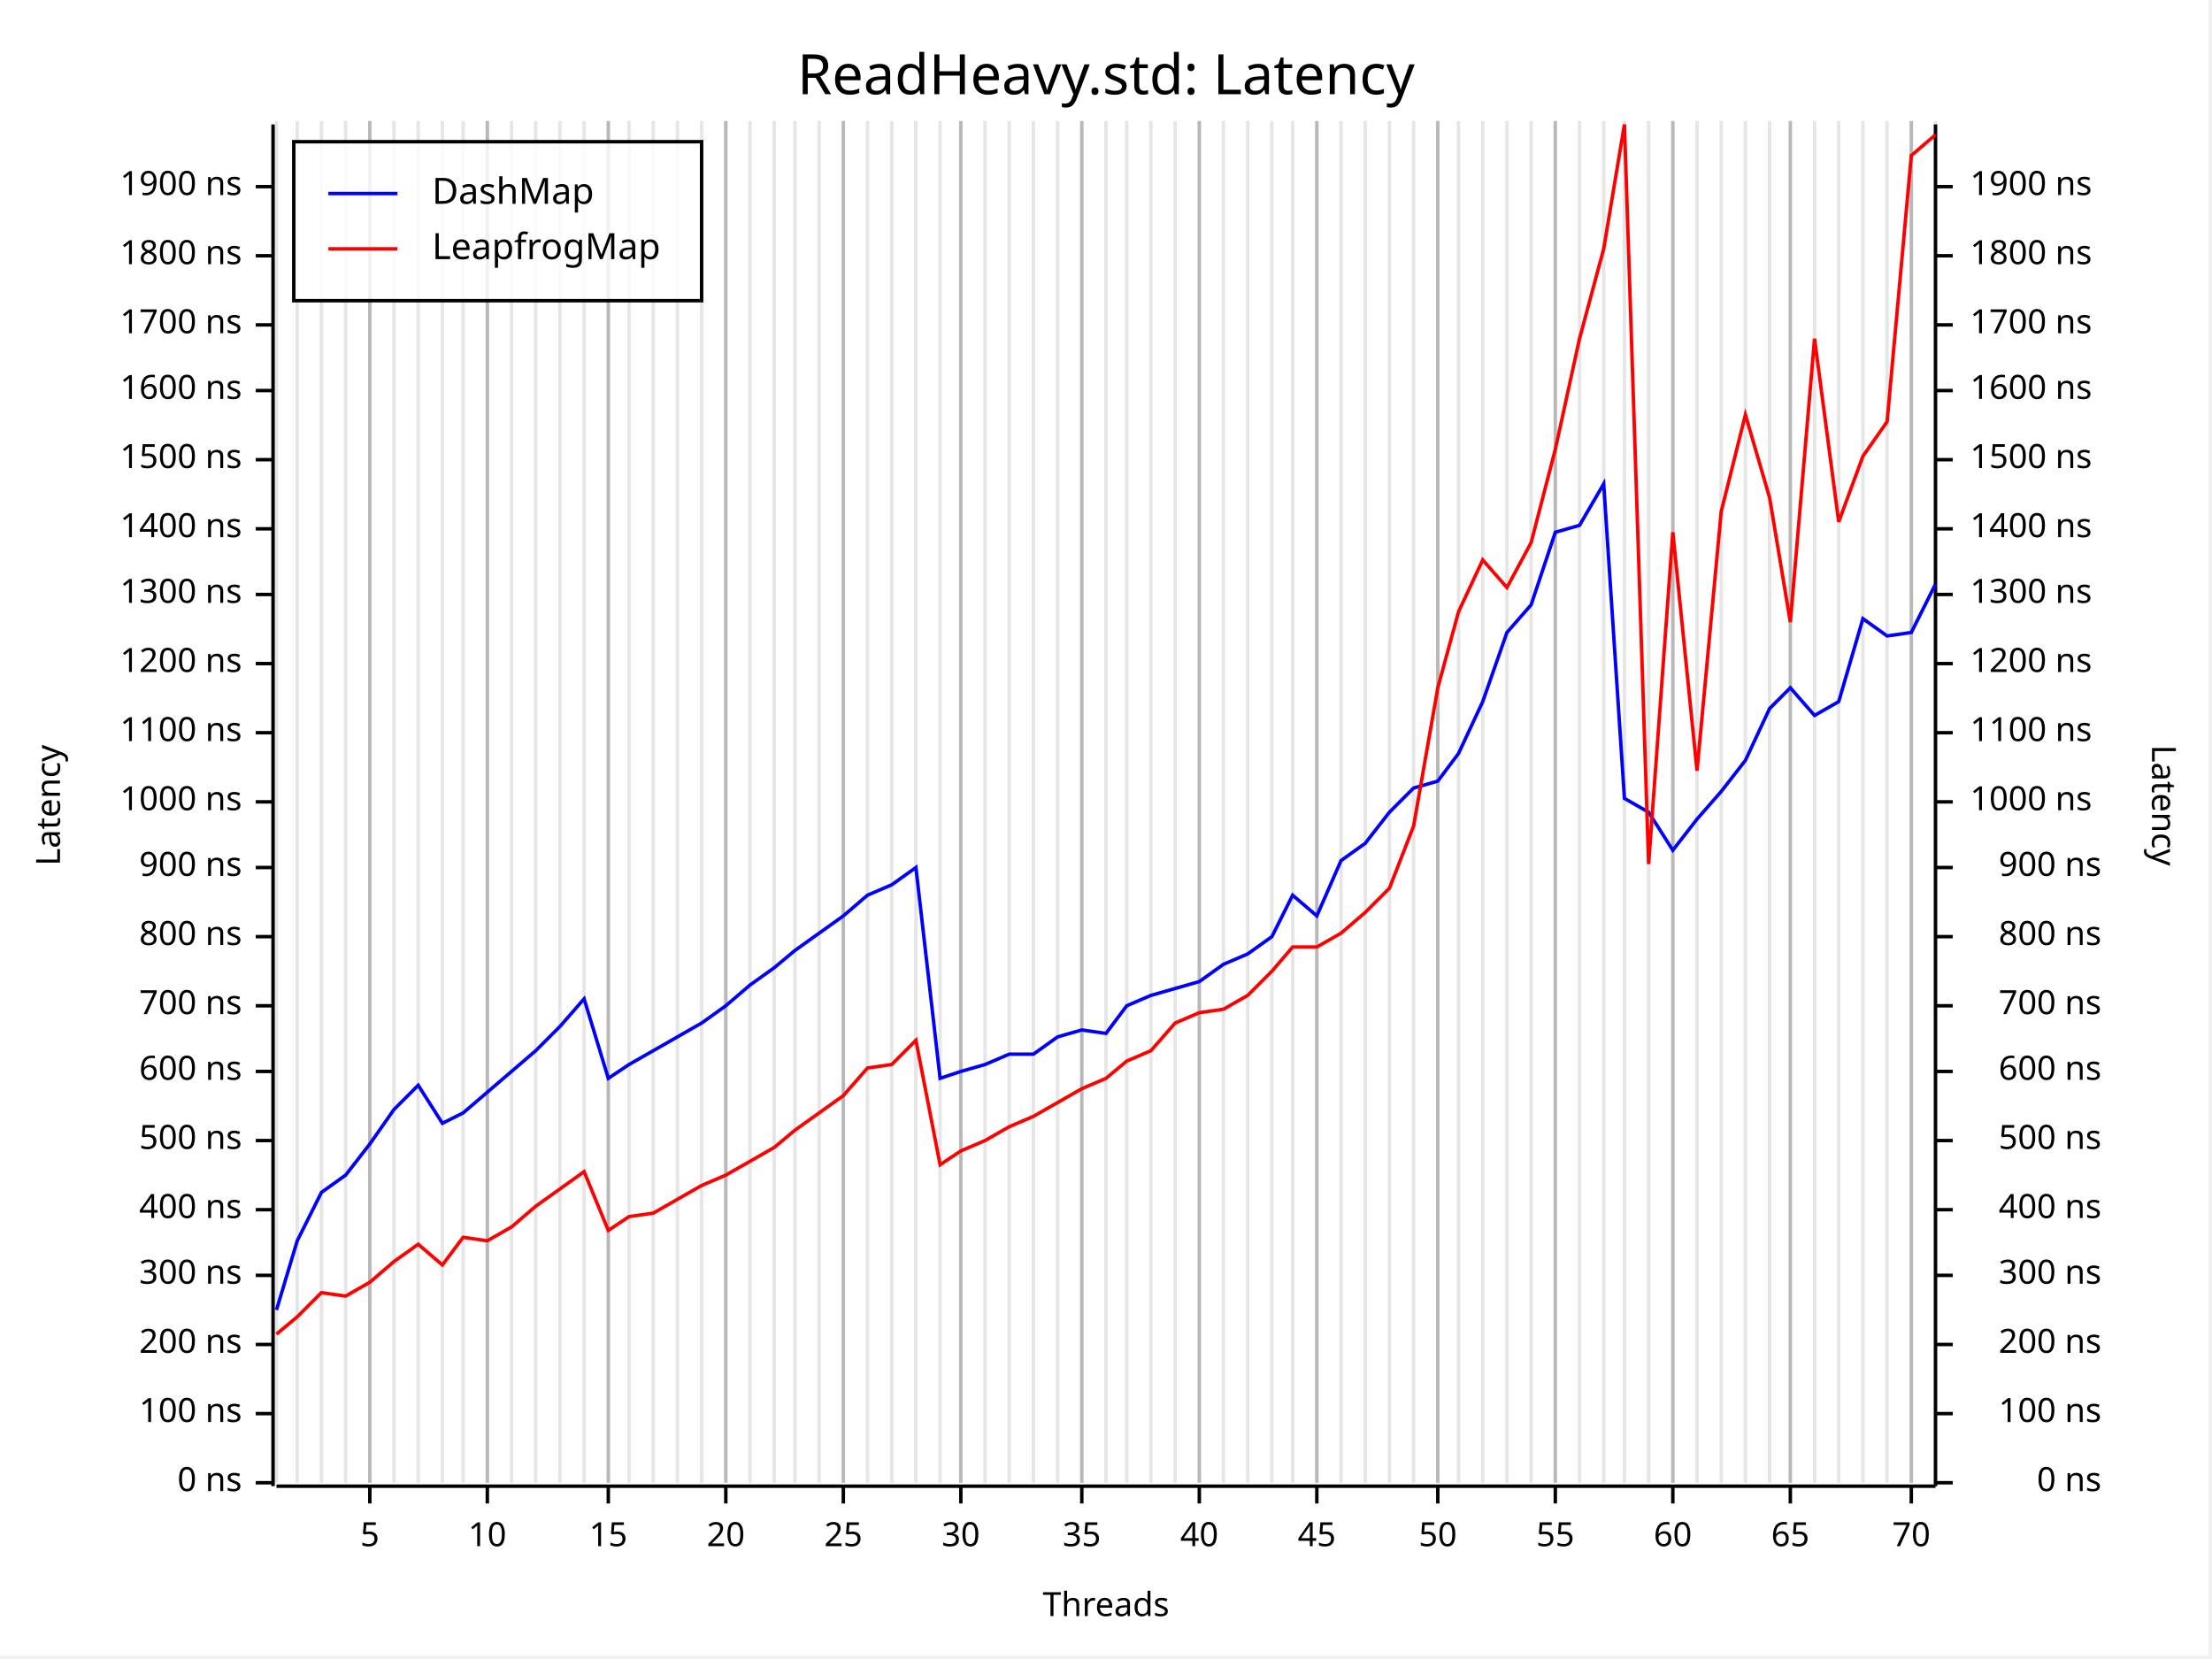
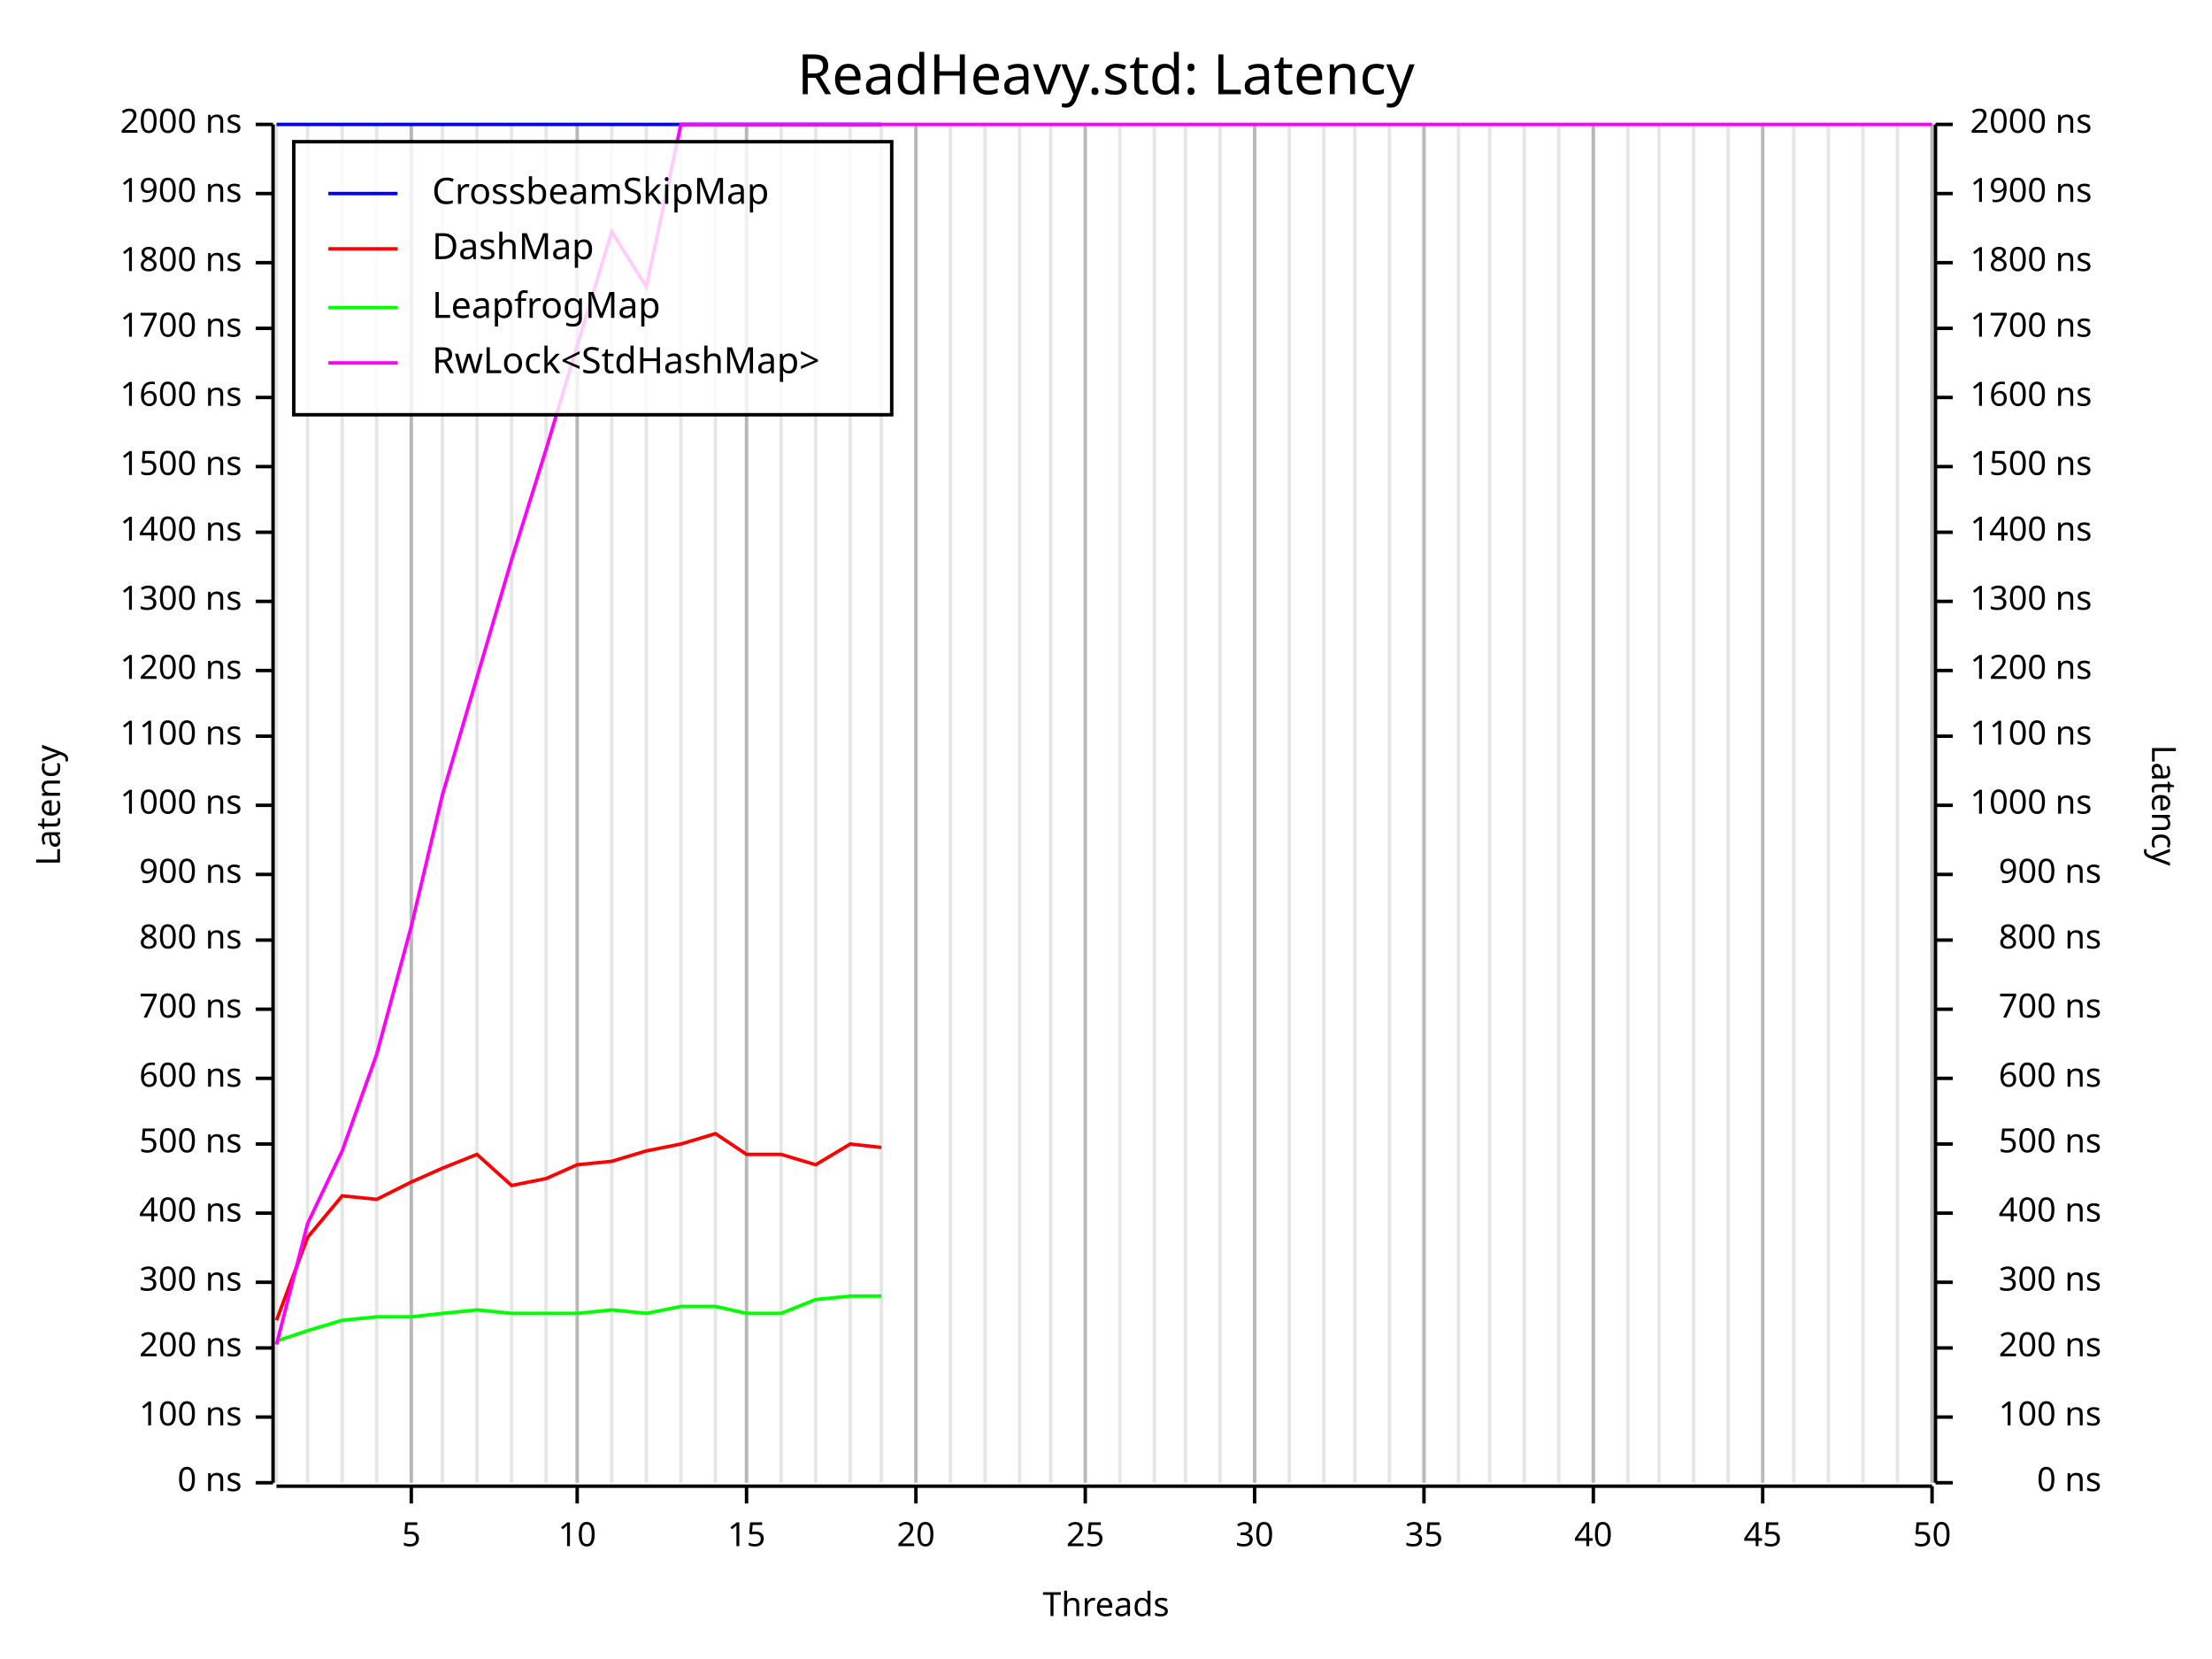
<svg xmlns="http://www.w3.org/2000/svg" width="640" height="480" viewBox="0 0 640 480">
-   <rect x="0" y="0" width="639" height="479" opacity="1" fill="#FFFFFF" stroke="none" />
+   <rect x="0" y="0" width="640" height="480" opacity="1" fill="#FFFFFF" stroke="none" />
  <text x="320" y="15" dy="0.76em" text-anchor="middle" font-family="Fira Code" font-size="16.129" opacity="1" fill="#000000">
ReadHeavy.std: Latency
</text>
-   <line opacity="0.1" stroke="#000000" stroke-width="1" x1="80" y1="429" x2="80" y2="35" />
-   <line opacity="0.1" stroke="#000000" stroke-width="1" x1="86" y1="429" x2="86" y2="35" />
-   <line opacity="0.1" stroke="#000000" stroke-width="1" x1="93" y1="429" x2="93" y2="35" />
-   <line opacity="0.1" stroke="#000000" stroke-width="1" x1="100" y1="429" x2="100" y2="35" />
-   <line opacity="0.1" stroke="#000000" stroke-width="1" x1="107" y1="429" x2="107" y2="35" />
-   <line opacity="0.1" stroke="#000000" stroke-width="1" x1="114" y1="429" x2="114" y2="35" />
-   <line opacity="0.1" stroke="#000000" stroke-width="1" x1="121" y1="429" x2="121" y2="35" />
-   <line opacity="0.1" stroke="#000000" stroke-width="1" x1="128" y1="429" x2="128" y2="35" />
-   <line opacity="0.1" stroke="#000000" stroke-width="1" x1="134" y1="429" x2="134" y2="35" />
-   <line opacity="0.1" stroke="#000000" stroke-width="1" x1="141" y1="429" x2="141" y2="35" />
-   <line opacity="0.1" stroke="#000000" stroke-width="1" x1="148" y1="429" x2="148" y2="35" />
-   <line opacity="0.1" stroke="#000000" stroke-width="1" x1="155" y1="429" x2="155" y2="35" />
-   <line opacity="0.1" stroke="#000000" stroke-width="1" x1="162" y1="429" x2="162" y2="35" />
-   <line opacity="0.1" stroke="#000000" stroke-width="1" x1="169" y1="429" x2="169" y2="35" />
-   <line opacity="0.1" stroke="#000000" stroke-width="1" x1="176" y1="429" x2="176" y2="35" />
-   <line opacity="0.1" stroke="#000000" stroke-width="1" x1="182" y1="429" x2="182" y2="35" />
-   <line opacity="0.1" stroke="#000000" stroke-width="1" x1="189" y1="429" x2="189" y2="35" />
-   <line opacity="0.1" stroke="#000000" stroke-width="1" x1="196" y1="429" x2="196" y2="35" />
-   <line opacity="0.1" stroke="#000000" stroke-width="1" x1="203" y1="429" x2="203" y2="35" />
-   <line opacity="0.1" stroke="#000000" stroke-width="1" x1="210" y1="429" x2="210" y2="35" />
-   <line opacity="0.1" stroke="#000000" stroke-width="1" x1="217" y1="429" x2="217" y2="35" />
-   <line opacity="0.1" stroke="#000000" stroke-width="1" x1="224" y1="429" x2="224" y2="35" />
-   <line opacity="0.1" stroke="#000000" stroke-width="1" x1="230" y1="429" x2="230" y2="35" />
-   <line opacity="0.1" stroke="#000000" stroke-width="1" x1="237" y1="429" x2="237" y2="35" />
-   <line opacity="0.1" stroke="#000000" stroke-width="1" x1="244" y1="429" x2="244" y2="35" />
-   <line opacity="0.1" stroke="#000000" stroke-width="1" x1="251" y1="429" x2="251" y2="35" />
-   <line opacity="0.1" stroke="#000000" stroke-width="1" x1="258" y1="429" x2="258" y2="35" />
-   <line opacity="0.1" stroke="#000000" stroke-width="1" x1="265" y1="429" x2="265" y2="35" />
-   <line opacity="0.1" stroke="#000000" stroke-width="1" x1="272" y1="429" x2="272" y2="35" />
-   <line opacity="0.1" stroke="#000000" stroke-width="1" x1="278" y1="429" x2="278" y2="35" />
-   <line opacity="0.1" stroke="#000000" stroke-width="1" x1="285" y1="429" x2="285" y2="35" />
-   <line opacity="0.1" stroke="#000000" stroke-width="1" x1="292" y1="429" x2="292" y2="35" />
-   <line opacity="0.1" stroke="#000000" stroke-width="1" x1="299" y1="429" x2="299" y2="35" />
-   <line opacity="0.1" stroke="#000000" stroke-width="1" x1="306" y1="429" x2="306" y2="35" />
-   <line opacity="0.1" stroke="#000000" stroke-width="1" x1="313" y1="429" x2="313" y2="35" />
-   <line opacity="0.1" stroke="#000000" stroke-width="1" x1="320" y1="429" x2="320" y2="35" />
-   <line opacity="0.1" stroke="#000000" stroke-width="1" x1="326" y1="429" x2="326" y2="35" />
-   <line opacity="0.1" stroke="#000000" stroke-width="1" x1="333" y1="429" x2="333" y2="35" />
-   <line opacity="0.1" stroke="#000000" stroke-width="1" x1="340" y1="429" x2="340" y2="35" />
-   <line opacity="0.1" stroke="#000000" stroke-width="1" x1="347" y1="429" x2="347" y2="35" />
-   <line opacity="0.1" stroke="#000000" stroke-width="1" x1="354" y1="429" x2="354" y2="35" />
-   <line opacity="0.1" stroke="#000000" stroke-width="1" x1="361" y1="429" x2="361" y2="35" />
-   <line opacity="0.1" stroke="#000000" stroke-width="1" x1="368" y1="429" x2="368" y2="35" />
-   <line opacity="0.1" stroke="#000000" stroke-width="1" x1="374" y1="429" x2="374" y2="35" />
-   <line opacity="0.1" stroke="#000000" stroke-width="1" x1="381" y1="429" x2="381" y2="35" />
-   <line opacity="0.1" stroke="#000000" stroke-width="1" x1="388" y1="429" x2="388" y2="35" />
-   <line opacity="0.1" stroke="#000000" stroke-width="1" x1="395" y1="429" x2="395" y2="35" />
-   <line opacity="0.1" stroke="#000000" stroke-width="1" x1="402" y1="429" x2="402" y2="35" />
-   <line opacity="0.1" stroke="#000000" stroke-width="1" x1="409" y1="429" x2="409" y2="35" />
-   <line opacity="0.1" stroke="#000000" stroke-width="1" x1="416" y1="429" x2="416" y2="35" />
-   <line opacity="0.1" stroke="#000000" stroke-width="1" x1="422" y1="429" x2="422" y2="35" />
-   <line opacity="0.1" stroke="#000000" stroke-width="1" x1="429" y1="429" x2="429" y2="35" />
-   <line opacity="0.1" stroke="#000000" stroke-width="1" x1="436" y1="429" x2="436" y2="35" />
-   <line opacity="0.1" stroke="#000000" stroke-width="1" x1="443" y1="429" x2="443" y2="35" />
-   <line opacity="0.1" stroke="#000000" stroke-width="1" x1="450" y1="429" x2="450" y2="35" />
-   <line opacity="0.1" stroke="#000000" stroke-width="1" x1="457" y1="429" x2="457" y2="35" />
-   <line opacity="0.1" stroke="#000000" stroke-width="1" x1="464" y1="429" x2="464" y2="35" />
-   <line opacity="0.1" stroke="#000000" stroke-width="1" x1="470" y1="429" x2="470" y2="35" />
-   <line opacity="0.1" stroke="#000000" stroke-width="1" x1="477" y1="429" x2="477" y2="35" />
-   <line opacity="0.1" stroke="#000000" stroke-width="1" x1="484" y1="429" x2="484" y2="35" />
-   <line opacity="0.1" stroke="#000000" stroke-width="1" x1="491" y1="429" x2="491" y2="35" />
-   <line opacity="0.1" stroke="#000000" stroke-width="1" x1="498" y1="429" x2="498" y2="35" />
-   <line opacity="0.1" stroke="#000000" stroke-width="1" x1="505" y1="429" x2="505" y2="35" />
-   <line opacity="0.1" stroke="#000000" stroke-width="1" x1="512" y1="429" x2="512" y2="35" />
-   <line opacity="0.1" stroke="#000000" stroke-width="1" x1="518" y1="429" x2="518" y2="35" />
-   <line opacity="0.1" stroke="#000000" stroke-width="1" x1="525" y1="429" x2="525" y2="35" />
-   <line opacity="0.1" stroke="#000000" stroke-width="1" x1="532" y1="429" x2="532" y2="35" />
-   <line opacity="0.1" stroke="#000000" stroke-width="1" x1="539" y1="429" x2="539" y2="35" />
-   <line opacity="0.1" stroke="#000000" stroke-width="1" x1="546" y1="429" x2="546" y2="35" />
-   <line opacity="0.1" stroke="#000000" stroke-width="1" x1="553" y1="429" x2="553" y2="35" />
-   <line opacity="0.1" stroke="#000000" stroke-width="1" x1="560" y1="429" x2="560" y2="35" />
+   <line opacity="0.1" stroke="#000000" stroke-width="1" x1="80" y1="429" x2="80" y2="36" />
+   <line opacity="0.1" stroke="#000000" stroke-width="1" x1="89" y1="429" x2="89" y2="36" />
+   <line opacity="0.1" stroke="#000000" stroke-width="1" x1="99" y1="429" x2="99" y2="36" />
+   <line opacity="0.1" stroke="#000000" stroke-width="1" x1="109" y1="429" x2="109" y2="36" />
+   <line opacity="0.1" stroke="#000000" stroke-width="1" x1="119" y1="429" x2="119" y2="36" />
+   <line opacity="0.1" stroke="#000000" stroke-width="1" x1="128" y1="429" x2="128" y2="36" />
+   <line opacity="0.1" stroke="#000000" stroke-width="1" x1="138" y1="429" x2="138" y2="36" />
+   <line opacity="0.1" stroke="#000000" stroke-width="1" x1="148" y1="429" x2="148" y2="36" />
+   <line opacity="0.1" stroke="#000000" stroke-width="1" x1="158" y1="429" x2="158" y2="36" />
+   <line opacity="0.1" stroke="#000000" stroke-width="1" x1="167" y1="429" x2="167" y2="36" />
+   <line opacity="0.1" stroke="#000000" stroke-width="1" x1="177" y1="429" x2="177" y2="36" />
+   <line opacity="0.1" stroke="#000000" stroke-width="1" x1="187" y1="429" x2="187" y2="36" />
+   <line opacity="0.1" stroke="#000000" stroke-width="1" x1="197" y1="429" x2="197" y2="36" />
+   <line opacity="0.1" stroke="#000000" stroke-width="1" x1="207" y1="429" x2="207" y2="36" />
+   <line opacity="0.1" stroke="#000000" stroke-width="1" x1="216" y1="429" x2="216" y2="36" />
+   <line opacity="0.1" stroke="#000000" stroke-width="1" x1="226" y1="429" x2="226" y2="36" />
+   <line opacity="0.1" stroke="#000000" stroke-width="1" x1="236" y1="429" x2="236" y2="36" />
+   <line opacity="0.1" stroke="#000000" stroke-width="1" x1="246" y1="429" x2="246" y2="36" />
+   <line opacity="0.1" stroke="#000000" stroke-width="1" x1="255" y1="429" x2="255" y2="36" />
+   <line opacity="0.1" stroke="#000000" stroke-width="1" x1="265" y1="429" x2="265" y2="36" />
+   <line opacity="0.1" stroke="#000000" stroke-width="1" x1="275" y1="429" x2="275" y2="36" />
+   <line opacity="0.1" stroke="#000000" stroke-width="1" x1="285" y1="429" x2="285" y2="36" />
+   <line opacity="0.1" stroke="#000000" stroke-width="1" x1="295" y1="429" x2="295" y2="36" />
+   <line opacity="0.1" stroke="#000000" stroke-width="1" x1="304" y1="429" x2="304" y2="36" />
+   <line opacity="0.1" stroke="#000000" stroke-width="1" x1="314" y1="429" x2="314" y2="36" />
+   <line opacity="0.1" stroke="#000000" stroke-width="1" x1="324" y1="429" x2="324" y2="36" />
+   <line opacity="0.1" stroke="#000000" stroke-width="1" x1="334" y1="429" x2="334" y2="36" />
+   <line opacity="0.1" stroke="#000000" stroke-width="1" x1="343" y1="429" x2="343" y2="36" />
+   <line opacity="0.1" stroke="#000000" stroke-width="1" x1="353" y1="429" x2="353" y2="36" />
+   <line opacity="0.1" stroke="#000000" stroke-width="1" x1="363" y1="429" x2="363" y2="36" />
+   <line opacity="0.1" stroke="#000000" stroke-width="1" x1="373" y1="429" x2="373" y2="36" />
+   <line opacity="0.1" stroke="#000000" stroke-width="1" x1="383" y1="429" x2="383" y2="36" />
+   <line opacity="0.1" stroke="#000000" stroke-width="1" x1="392" y1="429" x2="392" y2="36" />
+   <line opacity="0.1" stroke="#000000" stroke-width="1" x1="402" y1="429" x2="402" y2="36" />
+   <line opacity="0.1" stroke="#000000" stroke-width="1" x1="412" y1="429" x2="412" y2="36" />
+   <line opacity="0.1" stroke="#000000" stroke-width="1" x1="422" y1="429" x2="422" y2="36" />
+   <line opacity="0.1" stroke="#000000" stroke-width="1" x1="431" y1="429" x2="431" y2="36" />
+   <line opacity="0.1" stroke="#000000" stroke-width="1" x1="441" y1="429" x2="441" y2="36" />
+   <line opacity="0.1" stroke="#000000" stroke-width="1" x1="451" y1="429" x2="451" y2="36" />
+   <line opacity="0.1" stroke="#000000" stroke-width="1" x1="461" y1="429" x2="461" y2="36" />
+   <line opacity="0.1" stroke="#000000" stroke-width="1" x1="471" y1="429" x2="471" y2="36" />
+   <line opacity="0.1" stroke="#000000" stroke-width="1" x1="480" y1="429" x2="480" y2="36" />
+   <line opacity="0.1" stroke="#000000" stroke-width="1" x1="490" y1="429" x2="490" y2="36" />
+   <line opacity="0.1" stroke="#000000" stroke-width="1" x1="500" y1="429" x2="500" y2="36" />
+   <line opacity="0.1" stroke="#000000" stroke-width="1" x1="510" y1="429" x2="510" y2="36" />
+   <line opacity="0.1" stroke="#000000" stroke-width="1" x1="519" y1="429" x2="519" y2="36" />
+   <line opacity="0.1" stroke="#000000" stroke-width="1" x1="529" y1="429" x2="529" y2="36" />
+   <line opacity="0.1" stroke="#000000" stroke-width="1" x1="539" y1="429" x2="539" y2="36" />
+   <line opacity="0.1" stroke="#000000" stroke-width="1" x1="549" y1="429" x2="549" y2="36" />
+   <line opacity="0.1" stroke="#000000" stroke-width="1" x1="559" y1="429" x2="559" y2="36" />
  <text x="10" y="233" dy="0.76em" text-anchor="middle" font-family="sans-serif" font-size="9.677" opacity="1" fill="#000000" transform="rotate(270, 10, 233)">
Latency
</text>
  <text x="320" y="470" dy="-0.5ex" text-anchor="middle" font-family="sans-serif" font-size="9.677" opacity="1" fill="#000000">
Threads
</text>
  <text x="630" y="233" dy="0.76em" text-anchor="middle" font-family="sans-serif" font-size="9.677" opacity="1" fill="#000000" transform="rotate(90, 630, 233)">
Latency
</text>
-   <line opacity="0.2" stroke="#000000" stroke-width="1" x1="107" y1="429" x2="107" y2="35" />
-   <line opacity="0.2" stroke="#000000" stroke-width="1" x1="141" y1="429" x2="141" y2="35" />
-   <line opacity="0.2" stroke="#000000" stroke-width="1" x1="176" y1="429" x2="176" y2="35" />
-   <line opacity="0.2" stroke="#000000" stroke-width="1" x1="210" y1="429" x2="210" y2="35" />
-   <line opacity="0.2" stroke="#000000" stroke-width="1" x1="244" y1="429" x2="244" y2="35" />
-   <line opacity="0.2" stroke="#000000" stroke-width="1" x1="278" y1="429" x2="278" y2="35" />
-   <line opacity="0.2" stroke="#000000" stroke-width="1" x1="313" y1="429" x2="313" y2="35" />
-   <line opacity="0.2" stroke="#000000" stroke-width="1" x1="347" y1="429" x2="347" y2="35" />
-   <line opacity="0.2" stroke="#000000" stroke-width="1" x1="381" y1="429" x2="381" y2="35" />
-   <line opacity="0.2" stroke="#000000" stroke-width="1" x1="416" y1="429" x2="416" y2="35" />
-   <line opacity="0.2" stroke="#000000" stroke-width="1" x1="450" y1="429" x2="450" y2="35" />
-   <line opacity="0.2" stroke="#000000" stroke-width="1" x1="484" y1="429" x2="484" y2="35" />
-   <line opacity="0.2" stroke="#000000" stroke-width="1" x1="518" y1="429" x2="518" y2="35" />
-   <line opacity="0.2" stroke="#000000" stroke-width="1" x1="553" y1="429" x2="553" y2="35" />
-   <polyline fill="none" opacity="1" stroke="#000000" stroke-width="1" points="79,36 79,430 " />
+   <line opacity="0.2" stroke="#000000" stroke-width="1" x1="119" y1="429" x2="119" y2="36" />
+   <line opacity="0.2" stroke="#000000" stroke-width="1" x1="167" y1="429" x2="167" y2="36" />
+   <line opacity="0.2" stroke="#000000" stroke-width="1" x1="216" y1="429" x2="216" y2="36" />
+   <line opacity="0.2" stroke="#000000" stroke-width="1" x1="265" y1="429" x2="265" y2="36" />
+   <line opacity="0.2" stroke="#000000" stroke-width="1" x1="314" y1="429" x2="314" y2="36" />
+   <line opacity="0.2" stroke="#000000" stroke-width="1" x1="363" y1="429" x2="363" y2="36" />
+   <line opacity="0.2" stroke="#000000" stroke-width="1" x1="412" y1="429" x2="412" y2="36" />
+   <line opacity="0.2" stroke="#000000" stroke-width="1" x1="461" y1="429" x2="461" y2="36" />
+   <line opacity="0.2" stroke="#000000" stroke-width="1" x1="510" y1="429" x2="510" y2="36" />
+   <line opacity="0.2" stroke="#000000" stroke-width="1" x1="559" y1="429" x2="559" y2="36" />
+   <polyline fill="none" opacity="1" stroke="#000000" stroke-width="1" points="79,36 79,429 " />
  <text x="70" y="429" dy="0.5ex" text-anchor="end" font-family="sans-serif" font-size="9.677" opacity="1" fill="#000000">
0 ns
</text>
  <polyline fill="none" opacity="1" stroke="#000000" stroke-width="1" points="74,429 79,429 " />
-   <text x="70" y="409" dy="0.5ex" text-anchor="end" font-family="sans-serif" font-size="9.677" opacity="1" fill="#000000">
+   <text x="70" y="410" dy="0.5ex" text-anchor="end" font-family="sans-serif" font-size="9.677" opacity="1" fill="#000000">
100 ns
</text>
-   <polyline fill="none" opacity="1" stroke="#000000" stroke-width="1" points="74,409 79,409 " />
-   <text x="70" y="389" dy="0.5ex" text-anchor="end" font-family="sans-serif" font-size="9.677" opacity="1" fill="#000000">
+   <polyline fill="none" opacity="1" stroke="#000000" stroke-width="1" points="74,410 79,410 " />
+   <text x="70" y="390" dy="0.5ex" text-anchor="end" font-family="sans-serif" font-size="9.677" opacity="1" fill="#000000">
200 ns
</text>
-   <polyline fill="none" opacity="1" stroke="#000000" stroke-width="1" points="74,389 79,389 " />
-   <text x="70" y="369" dy="0.5ex" text-anchor="end" font-family="sans-serif" font-size="9.677" opacity="1" fill="#000000">
+   <polyline fill="none" opacity="1" stroke="#000000" stroke-width="1" points="74,390 79,390 " />
+   <text x="70" y="371" dy="0.5ex" text-anchor="end" font-family="sans-serif" font-size="9.677" opacity="1" fill="#000000">
300 ns
</text>
-   <polyline fill="none" opacity="1" stroke="#000000" stroke-width="1" points="74,369 79,369 " />
-   <text x="70" y="350" dy="0.5ex" text-anchor="end" font-family="sans-serif" font-size="9.677" opacity="1" fill="#000000">
+   <polyline fill="none" opacity="1" stroke="#000000" stroke-width="1" points="74,371 79,371 " />
+   <text x="70" y="351" dy="0.5ex" text-anchor="end" font-family="sans-serif" font-size="9.677" opacity="1" fill="#000000">
400 ns
</text>
-   <polyline fill="none" opacity="1" stroke="#000000" stroke-width="1" points="74,350 79,350 " />
-   <text x="70" y="330" dy="0.5ex" text-anchor="end" font-family="sans-serif" font-size="9.677" opacity="1" fill="#000000">
+   <polyline fill="none" opacity="1" stroke="#000000" stroke-width="1" points="74,351 79,351 " />
+   <text x="70" y="331" dy="0.5ex" text-anchor="end" font-family="sans-serif" font-size="9.677" opacity="1" fill="#000000">
500 ns
</text>
-   <polyline fill="none" opacity="1" stroke="#000000" stroke-width="1" points="74,330 79,330 " />
-   <text x="70" y="310" dy="0.5ex" text-anchor="end" font-family="sans-serif" font-size="9.677" opacity="1" fill="#000000">
+   <polyline fill="none" opacity="1" stroke="#000000" stroke-width="1" points="74,331 79,331 " />
+   <text x="70" y="312" dy="0.5ex" text-anchor="end" font-family="sans-serif" font-size="9.677" opacity="1" fill="#000000">
600 ns
</text>
-   <polyline fill="none" opacity="1" stroke="#000000" stroke-width="1" points="74,310 79,310 " />
-   <text x="70" y="291" dy="0.5ex" text-anchor="end" font-family="sans-serif" font-size="9.677" opacity="1" fill="#000000">
+   <polyline fill="none" opacity="1" stroke="#000000" stroke-width="1" points="74,312 79,312 " />
+   <text x="70" y="292" dy="0.5ex" text-anchor="end" font-family="sans-serif" font-size="9.677" opacity="1" fill="#000000">
700 ns
</text>
-   <polyline fill="none" opacity="1" stroke="#000000" stroke-width="1" points="74,291 79,291 " />
-   <text x="70" y="271" dy="0.5ex" text-anchor="end" font-family="sans-serif" font-size="9.677" opacity="1" fill="#000000">
+   <polyline fill="none" opacity="1" stroke="#000000" stroke-width="1" points="74,292 79,292 " />
+   <text x="70" y="272" dy="0.5ex" text-anchor="end" font-family="sans-serif" font-size="9.677" opacity="1" fill="#000000">
800 ns
</text>
-   <polyline fill="none" opacity="1" stroke="#000000" stroke-width="1" points="74,271 79,271 " />
-   <text x="70" y="251" dy="0.5ex" text-anchor="end" font-family="sans-serif" font-size="9.677" opacity="1" fill="#000000">
+   <polyline fill="none" opacity="1" stroke="#000000" stroke-width="1" points="74,272 79,272 " />
+   <text x="70" y="253" dy="0.5ex" text-anchor="end" font-family="sans-serif" font-size="9.677" opacity="1" fill="#000000">
900 ns
</text>
-   <polyline fill="none" opacity="1" stroke="#000000" stroke-width="1" points="74,251 79,251 " />
-   <text x="70" y="232" dy="0.5ex" text-anchor="end" font-family="sans-serif" font-size="9.677" opacity="1" fill="#000000">
+   <polyline fill="none" opacity="1" stroke="#000000" stroke-width="1" points="74,253 79,253 " />
+   <text x="70" y="233" dy="0.5ex" text-anchor="end" font-family="sans-serif" font-size="9.677" opacity="1" fill="#000000">
1000 ns
</text>
-   <polyline fill="none" opacity="1" stroke="#000000" stroke-width="1" points="74,232 79,232 " />
-   <text x="70" y="212" dy="0.5ex" text-anchor="end" font-family="sans-serif" font-size="9.677" opacity="1" fill="#000000">
+   <polyline fill="none" opacity="1" stroke="#000000" stroke-width="1" points="74,233 79,233 " />
+   <text x="70" y="213" dy="0.5ex" text-anchor="end" font-family="sans-serif" font-size="9.677" opacity="1" fill="#000000">
1100 ns
</text>
-   <polyline fill="none" opacity="1" stroke="#000000" stroke-width="1" points="74,212 79,212 " />
-   <text x="70" y="192" dy="0.5ex" text-anchor="end" font-family="sans-serif" font-size="9.677" opacity="1" fill="#000000">
+   <polyline fill="none" opacity="1" stroke="#000000" stroke-width="1" points="74,213 79,213 " />
+   <text x="70" y="194" dy="0.5ex" text-anchor="end" font-family="sans-serif" font-size="9.677" opacity="1" fill="#000000">
1200 ns
</text>
-   <polyline fill="none" opacity="1" stroke="#000000" stroke-width="1" points="74,192 79,192 " />
-   <text x="70" y="172" dy="0.5ex" text-anchor="end" font-family="sans-serif" font-size="9.677" opacity="1" fill="#000000">
+   <polyline fill="none" opacity="1" stroke="#000000" stroke-width="1" points="74,194 79,194 " />
+   <text x="70" y="174" dy="0.5ex" text-anchor="end" font-family="sans-serif" font-size="9.677" opacity="1" fill="#000000">
1300 ns
</text>
-   <polyline fill="none" opacity="1" stroke="#000000" stroke-width="1" points="74,172 79,172 " />
-   <text x="70" y="153" dy="0.5ex" text-anchor="end" font-family="sans-serif" font-size="9.677" opacity="1" fill="#000000">
+   <polyline fill="none" opacity="1" stroke="#000000" stroke-width="1" points="74,174 79,174 " />
+   <text x="70" y="154" dy="0.5ex" text-anchor="end" font-family="sans-serif" font-size="9.677" opacity="1" fill="#000000">
1400 ns
</text>
-   <polyline fill="none" opacity="1" stroke="#000000" stroke-width="1" points="74,153 79,153 " />
-   <text x="70" y="133" dy="0.5ex" text-anchor="end" font-family="sans-serif" font-size="9.677" opacity="1" fill="#000000">
+   <polyline fill="none" opacity="1" stroke="#000000" stroke-width="1" points="74,154 79,154 " />
+   <text x="70" y="135" dy="0.5ex" text-anchor="end" font-family="sans-serif" font-size="9.677" opacity="1" fill="#000000">
1500 ns
</text>
-   <polyline fill="none" opacity="1" stroke="#000000" stroke-width="1" points="74,133 79,133 " />
-   <text x="70" y="113" dy="0.5ex" text-anchor="end" font-family="sans-serif" font-size="9.677" opacity="1" fill="#000000">
+   <polyline fill="none" opacity="1" stroke="#000000" stroke-width="1" points="74,135 79,135 " />
+   <text x="70" y="115" dy="0.5ex" text-anchor="end" font-family="sans-serif" font-size="9.677" opacity="1" fill="#000000">
1600 ns
</text>
-   <polyline fill="none" opacity="1" stroke="#000000" stroke-width="1" points="74,113 79,113 " />
-   <text x="70" y="94" dy="0.5ex" text-anchor="end" font-family="sans-serif" font-size="9.677" opacity="1" fill="#000000">
+   <polyline fill="none" opacity="1" stroke="#000000" stroke-width="1" points="74,115 79,115 " />
+   <text x="70" y="95" dy="0.5ex" text-anchor="end" font-family="sans-serif" font-size="9.677" opacity="1" fill="#000000">
1700 ns
</text>
-   <polyline fill="none" opacity="1" stroke="#000000" stroke-width="1" points="74,94 79,94 " />
-   <text x="70" y="74" dy="0.5ex" text-anchor="end" font-family="sans-serif" font-size="9.677" opacity="1" fill="#000000">
+   <polyline fill="none" opacity="1" stroke="#000000" stroke-width="1" points="74,95 79,95 " />
+   <text x="70" y="76" dy="0.5ex" text-anchor="end" font-family="sans-serif" font-size="9.677" opacity="1" fill="#000000">
1800 ns
</text>
-   <polyline fill="none" opacity="1" stroke="#000000" stroke-width="1" points="74,74 79,74 " />
-   <text x="70" y="54" dy="0.5ex" text-anchor="end" font-family="sans-serif" font-size="9.677" opacity="1" fill="#000000">
+   <polyline fill="none" opacity="1" stroke="#000000" stroke-width="1" points="74,76 79,76 " />
+   <text x="70" y="56" dy="0.5ex" text-anchor="end" font-family="sans-serif" font-size="9.677" opacity="1" fill="#000000">
1900 ns
</text>
-   <polyline fill="none" opacity="1" stroke="#000000" stroke-width="1" points="74,54 79,54 " />
-   <polyline fill="none" opacity="1" stroke="#000000" stroke-width="1" points="80,430 560,430 " />
-   <text x="107" y="440" dy="0.76em" text-anchor="middle" font-family="sans-serif" font-size="9.677" opacity="1" fill="#000000">
+   <polyline fill="none" opacity="1" stroke="#000000" stroke-width="1" points="74,56 79,56 " />
+   <text x="70" y="36" dy="0.5ex" text-anchor="end" font-family="sans-serif" font-size="9.677" opacity="1" fill="#000000">
+ 2000 ns
+ </text>
+   <polyline fill="none" opacity="1" stroke="#000000" stroke-width="1" points="74,36 79,36 " />
+   <polyline fill="none" opacity="1" stroke="#000000" stroke-width="1" points="80,430 559,430 " />
+   <text x="119" y="440" dy="0.76em" text-anchor="middle" font-family="sans-serif" font-size="9.677" opacity="1" fill="#000000">
5
</text>
-   <polyline fill="none" opacity="1" stroke="#000000" stroke-width="1" points="107,430 107,435 " />
-   <text x="141" y="440" dy="0.76em" text-anchor="middle" font-family="sans-serif" font-size="9.677" opacity="1" fill="#000000">
+   <polyline fill="none" opacity="1" stroke="#000000" stroke-width="1" points="119,430 119,435 " />
+   <text x="167" y="440" dy="0.76em" text-anchor="middle" font-family="sans-serif" font-size="9.677" opacity="1" fill="#000000">
10
</text>
-   <polyline fill="none" opacity="1" stroke="#000000" stroke-width="1" points="141,430 141,435 " />
-   <text x="176" y="440" dy="0.76em" text-anchor="middle" font-family="sans-serif" font-size="9.677" opacity="1" fill="#000000">
+   <polyline fill="none" opacity="1" stroke="#000000" stroke-width="1" points="167,430 167,435 " />
+   <text x="216" y="440" dy="0.76em" text-anchor="middle" font-family="sans-serif" font-size="9.677" opacity="1" fill="#000000">
15
</text>
-   <polyline fill="none" opacity="1" stroke="#000000" stroke-width="1" points="176,430 176,435 " />
-   <text x="210" y="440" dy="0.76em" text-anchor="middle" font-family="sans-serif" font-size="9.677" opacity="1" fill="#000000">
+   <polyline fill="none" opacity="1" stroke="#000000" stroke-width="1" points="216,430 216,435 " />
+   <text x="265" y="440" dy="0.76em" text-anchor="middle" font-family="sans-serif" font-size="9.677" opacity="1" fill="#000000">
20
</text>
-   <polyline fill="none" opacity="1" stroke="#000000" stroke-width="1" points="210,430 210,435 " />
-   <text x="244" y="440" dy="0.76em" text-anchor="middle" font-family="sans-serif" font-size="9.677" opacity="1" fill="#000000">
+   <polyline fill="none" opacity="1" stroke="#000000" stroke-width="1" points="265,430 265,435 " />
+   <text x="314" y="440" dy="0.76em" text-anchor="middle" font-family="sans-serif" font-size="9.677" opacity="1" fill="#000000">
25
</text>
-   <polyline fill="none" opacity="1" stroke="#000000" stroke-width="1" points="244,430 244,435 " />
-   <text x="278" y="440" dy="0.76em" text-anchor="middle" font-family="sans-serif" font-size="9.677" opacity="1" fill="#000000">
+   <polyline fill="none" opacity="1" stroke="#000000" stroke-width="1" points="314,430 314,435 " />
+   <text x="363" y="440" dy="0.76em" text-anchor="middle" font-family="sans-serif" font-size="9.677" opacity="1" fill="#000000">
30
</text>
-   <polyline fill="none" opacity="1" stroke="#000000" stroke-width="1" points="278,430 278,435 " />
-   <text x="313" y="440" dy="0.76em" text-anchor="middle" font-family="sans-serif" font-size="9.677" opacity="1" fill="#000000">
+   <polyline fill="none" opacity="1" stroke="#000000" stroke-width="1" points="363,430 363,435 " />
+   <text x="412" y="440" dy="0.76em" text-anchor="middle" font-family="sans-serif" font-size="9.677" opacity="1" fill="#000000">
35
</text>
-   <polyline fill="none" opacity="1" stroke="#000000" stroke-width="1" points="313,430 313,435 " />
-   <text x="347" y="440" dy="0.76em" text-anchor="middle" font-family="sans-serif" font-size="9.677" opacity="1" fill="#000000">
+   <polyline fill="none" opacity="1" stroke="#000000" stroke-width="1" points="412,430 412,435 " />
+   <text x="461" y="440" dy="0.76em" text-anchor="middle" font-family="sans-serif" font-size="9.677" opacity="1" fill="#000000">
40
</text>
-   <polyline fill="none" opacity="1" stroke="#000000" stroke-width="1" points="347,430 347,435 " />
-   <text x="381" y="440" dy="0.76em" text-anchor="middle" font-family="sans-serif" font-size="9.677" opacity="1" fill="#000000">
+   <polyline fill="none" opacity="1" stroke="#000000" stroke-width="1" points="461,430 461,435 " />
+   <text x="510" y="440" dy="0.76em" text-anchor="middle" font-family="sans-serif" font-size="9.677" opacity="1" fill="#000000">
45
</text>
-   <polyline fill="none" opacity="1" stroke="#000000" stroke-width="1" points="381,430 381,435 " />
-   <text x="416" y="440" dy="0.76em" text-anchor="middle" font-family="sans-serif" font-size="9.677" opacity="1" fill="#000000">
+   <polyline fill="none" opacity="1" stroke="#000000" stroke-width="1" points="510,430 510,435 " />
+   <text x="559" y="440" dy="0.76em" text-anchor="middle" font-family="sans-serif" font-size="9.677" opacity="1" fill="#000000">
50
</text>
-   <polyline fill="none" opacity="1" stroke="#000000" stroke-width="1" points="416,430 416,435 " />
-   <text x="450" y="440" dy="0.76em" text-anchor="middle" font-family="sans-serif" font-size="9.677" opacity="1" fill="#000000">
- 55
- </text>
-   <polyline fill="none" opacity="1" stroke="#000000" stroke-width="1" points="450,430 450,435 " />
-   <text x="484" y="440" dy="0.76em" text-anchor="middle" font-family="sans-serif" font-size="9.677" opacity="1" fill="#000000">
- 60
- </text>
-   <polyline fill="none" opacity="1" stroke="#000000" stroke-width="1" points="484,430 484,435 " />
-   <text x="518" y="440" dy="0.76em" text-anchor="middle" font-family="sans-serif" font-size="9.677" opacity="1" fill="#000000">
- 65
- </text>
-   <polyline fill="none" opacity="1" stroke="#000000" stroke-width="1" points="518,430 518,435 " />
-   <text x="553" y="440" dy="0.76em" text-anchor="middle" font-family="sans-serif" font-size="9.677" opacity="1" fill="#000000">
- 70
- </text>
-   <polyline fill="none" opacity="1" stroke="#000000" stroke-width="1" points="553,430 553,435 " />
-   <polyline fill="none" opacity="1" stroke="#000000" stroke-width="1" points="560,36 560,430 " />
+   <polyline fill="none" opacity="1" stroke="#000000" stroke-width="1" points="559,430 559,435 " />
+   <polyline fill="none" opacity="1" stroke="#000000" stroke-width="1" points="560,36 560,429 " />
  <text x="608" y="429" dy="0.5ex" text-anchor="end" font-family="sans-serif" font-size="9.677" opacity="1" fill="#000000">
0 ns
</text>
  <polyline fill="none" opacity="1" stroke="#000000" stroke-width="1" points="560,429 565,429 " />
-   <text x="608" y="409" dy="0.5ex" text-anchor="end" font-family="sans-serif" font-size="9.677" opacity="1" fill="#000000">
+   <text x="608" y="410" dy="0.5ex" text-anchor="end" font-family="sans-serif" font-size="9.677" opacity="1" fill="#000000">
100 ns
</text>
-   <polyline fill="none" opacity="1" stroke="#000000" stroke-width="1" points="560,409 565,409 " />
-   <text x="608" y="389" dy="0.5ex" text-anchor="end" font-family="sans-serif" font-size="9.677" opacity="1" fill="#000000">
+   <polyline fill="none" opacity="1" stroke="#000000" stroke-width="1" points="560,410 565,410 " />
+   <text x="608" y="390" dy="0.5ex" text-anchor="end" font-family="sans-serif" font-size="9.677" opacity="1" fill="#000000">
200 ns
</text>
-   <polyline fill="none" opacity="1" stroke="#000000" stroke-width="1" points="560,389 565,389 " />
-   <text x="608" y="369" dy="0.5ex" text-anchor="end" font-family="sans-serif" font-size="9.677" opacity="1" fill="#000000">
+   <polyline fill="none" opacity="1" stroke="#000000" stroke-width="1" points="560,390 565,390 " />
+   <text x="608" y="371" dy="0.5ex" text-anchor="end" font-family="sans-serif" font-size="9.677" opacity="1" fill="#000000">
300 ns
</text>
-   <polyline fill="none" opacity="1" stroke="#000000" stroke-width="1" points="560,369 565,369 " />
-   <text x="608" y="350" dy="0.5ex" text-anchor="end" font-family="sans-serif" font-size="9.677" opacity="1" fill="#000000">
+   <polyline fill="none" opacity="1" stroke="#000000" stroke-width="1" points="560,371 565,371 " />
+   <text x="608" y="351" dy="0.5ex" text-anchor="end" font-family="sans-serif" font-size="9.677" opacity="1" fill="#000000">
400 ns
</text>
-   <polyline fill="none" opacity="1" stroke="#000000" stroke-width="1" points="560,350 565,350 " />
-   <text x="608" y="330" dy="0.5ex" text-anchor="end" font-family="sans-serif" font-size="9.677" opacity="1" fill="#000000">
+   <polyline fill="none" opacity="1" stroke="#000000" stroke-width="1" points="560,351 565,351 " />
+   <text x="608" y="331" dy="0.5ex" text-anchor="end" font-family="sans-serif" font-size="9.677" opacity="1" fill="#000000">
500 ns
</text>
-   <polyline fill="none" opacity="1" stroke="#000000" stroke-width="1" points="560,330 565,330 " />
-   <text x="608" y="310" dy="0.5ex" text-anchor="end" font-family="sans-serif" font-size="9.677" opacity="1" fill="#000000">
+   <polyline fill="none" opacity="1" stroke="#000000" stroke-width="1" points="560,331 565,331 " />
+   <text x="608" y="312" dy="0.5ex" text-anchor="end" font-family="sans-serif" font-size="9.677" opacity="1" fill="#000000">
600 ns
</text>
-   <polyline fill="none" opacity="1" stroke="#000000" stroke-width="1" points="560,310 565,310 " />
-   <text x="608" y="291" dy="0.5ex" text-anchor="end" font-family="sans-serif" font-size="9.677" opacity="1" fill="#000000">
+   <polyline fill="none" opacity="1" stroke="#000000" stroke-width="1" points="560,312 565,312 " />
+   <text x="608" y="292" dy="0.5ex" text-anchor="end" font-family="sans-serif" font-size="9.677" opacity="1" fill="#000000">
700 ns
</text>
-   <polyline fill="none" opacity="1" stroke="#000000" stroke-width="1" points="560,291 565,291 " />
-   <text x="608" y="271" dy="0.5ex" text-anchor="end" font-family="sans-serif" font-size="9.677" opacity="1" fill="#000000">
+   <polyline fill="none" opacity="1" stroke="#000000" stroke-width="1" points="560,292 565,292 " />
+   <text x="608" y="272" dy="0.5ex" text-anchor="end" font-family="sans-serif" font-size="9.677" opacity="1" fill="#000000">
800 ns
</text>
-   <polyline fill="none" opacity="1" stroke="#000000" stroke-width="1" points="560,271 565,271 " />
-   <text x="608" y="251" dy="0.5ex" text-anchor="end" font-family="sans-serif" font-size="9.677" opacity="1" fill="#000000">
+   <polyline fill="none" opacity="1" stroke="#000000" stroke-width="1" points="560,272 565,272 " />
+   <text x="608" y="253" dy="0.5ex" text-anchor="end" font-family="sans-serif" font-size="9.677" opacity="1" fill="#000000">
900 ns
</text>
-   <polyline fill="none" opacity="1" stroke="#000000" stroke-width="1" points="560,251 565,251 " />
-   <text x="570" y="232" dy="0.5ex" text-anchor="start" font-family="sans-serif" font-size="9.677" opacity="1" fill="#000000">
+   <polyline fill="none" opacity="1" stroke="#000000" stroke-width="1" points="560,253 565,253 " />
+   <text x="570" y="233" dy="0.5ex" text-anchor="start" font-family="sans-serif" font-size="9.677" opacity="1" fill="#000000">
1000 ns
</text>
-   <polyline fill="none" opacity="1" stroke="#000000" stroke-width="1" points="560,232 565,232 " />
-   <text x="570" y="212" dy="0.5ex" text-anchor="start" font-family="sans-serif" font-size="9.677" opacity="1" fill="#000000">
+   <polyline fill="none" opacity="1" stroke="#000000" stroke-width="1" points="560,233 565,233 " />
+   <text x="570" y="213" dy="0.5ex" text-anchor="start" font-family="sans-serif" font-size="9.677" opacity="1" fill="#000000">
1100 ns
</text>
-   <polyline fill="none" opacity="1" stroke="#000000" stroke-width="1" points="560,212 565,212 " />
-   <text x="570" y="192" dy="0.5ex" text-anchor="start" font-family="sans-serif" font-size="9.677" opacity="1" fill="#000000">
+   <polyline fill="none" opacity="1" stroke="#000000" stroke-width="1" points="560,213 565,213 " />
+   <text x="570" y="194" dy="0.5ex" text-anchor="start" font-family="sans-serif" font-size="9.677" opacity="1" fill="#000000">
1200 ns
</text>
-   <polyline fill="none" opacity="1" stroke="#000000" stroke-width="1" points="560,192 565,192 " />
-   <text x="570" y="172" dy="0.5ex" text-anchor="start" font-family="sans-serif" font-size="9.677" opacity="1" fill="#000000">
+   <polyline fill="none" opacity="1" stroke="#000000" stroke-width="1" points="560,194 565,194 " />
+   <text x="570" y="174" dy="0.5ex" text-anchor="start" font-family="sans-serif" font-size="9.677" opacity="1" fill="#000000">
1300 ns
</text>
-   <polyline fill="none" opacity="1" stroke="#000000" stroke-width="1" points="560,172 565,172 " />
-   <text x="570" y="153" dy="0.5ex" text-anchor="start" font-family="sans-serif" font-size="9.677" opacity="1" fill="#000000">
+   <polyline fill="none" opacity="1" stroke="#000000" stroke-width="1" points="560,174 565,174 " />
+   <text x="570" y="154" dy="0.5ex" text-anchor="start" font-family="sans-serif" font-size="9.677" opacity="1" fill="#000000">
1400 ns
</text>
-   <polyline fill="none" opacity="1" stroke="#000000" stroke-width="1" points="560,153 565,153 " />
-   <text x="570" y="133" dy="0.5ex" text-anchor="start" font-family="sans-serif" font-size="9.677" opacity="1" fill="#000000">
+   <polyline fill="none" opacity="1" stroke="#000000" stroke-width="1" points="560,154 565,154 " />
+   <text x="570" y="135" dy="0.5ex" text-anchor="start" font-family="sans-serif" font-size="9.677" opacity="1" fill="#000000">
1500 ns
</text>
-   <polyline fill="none" opacity="1" stroke="#000000" stroke-width="1" points="560,133 565,133 " />
-   <text x="570" y="113" dy="0.5ex" text-anchor="start" font-family="sans-serif" font-size="9.677" opacity="1" fill="#000000">
+   <polyline fill="none" opacity="1" stroke="#000000" stroke-width="1" points="560,135 565,135 " />
+   <text x="570" y="115" dy="0.5ex" text-anchor="start" font-family="sans-serif" font-size="9.677" opacity="1" fill="#000000">
1600 ns
</text>
-   <polyline fill="none" opacity="1" stroke="#000000" stroke-width="1" points="560,113 565,113 " />
-   <text x="570" y="94" dy="0.5ex" text-anchor="start" font-family="sans-serif" font-size="9.677" opacity="1" fill="#000000">
+   <polyline fill="none" opacity="1" stroke="#000000" stroke-width="1" points="560,115 565,115 " />
+   <text x="570" y="95" dy="0.5ex" text-anchor="start" font-family="sans-serif" font-size="9.677" opacity="1" fill="#000000">
1700 ns
</text>
-   <polyline fill="none" opacity="1" stroke="#000000" stroke-width="1" points="560,94 565,94 " />
-   <text x="570" y="74" dy="0.5ex" text-anchor="start" font-family="sans-serif" font-size="9.677" opacity="1" fill="#000000">
+   <polyline fill="none" opacity="1" stroke="#000000" stroke-width="1" points="560,95 565,95 " />
+   <text x="570" y="76" dy="0.5ex" text-anchor="start" font-family="sans-serif" font-size="9.677" opacity="1" fill="#000000">
1800 ns
</text>
-   <polyline fill="none" opacity="1" stroke="#000000" stroke-width="1" points="560,74 565,74 " />
-   <text x="570" y="54" dy="0.5ex" text-anchor="start" font-family="sans-serif" font-size="9.677" opacity="1" fill="#000000">
+   <polyline fill="none" opacity="1" stroke="#000000" stroke-width="1" points="560,76 565,76 " />
+   <text x="570" y="56" dy="0.5ex" text-anchor="start" font-family="sans-serif" font-size="9.677" opacity="1" fill="#000000">
1900 ns
</text>
-   <polyline fill="none" opacity="1" stroke="#000000" stroke-width="1" points="560,54 565,54 " />
-   <polyline fill="none" opacity="1" stroke="#0000FF" stroke-width="1" points="80,379 86,359 93,345 100,340 107,331 114,321 121,314 128,325 134,322 141,316 148,310 155,304 162,297 169,289 176,312 182,308 189,304 196,300 203,296 210,291 217,285 224,280 230,275 237,270 244,265 251,259 258,256 265,251 272,312 278,310 285,308 292,305 299,305 306,300 313,298 320,299 326,291 333,288 340,286 347,284 354,279 361,276 368,271 374,259 381,265 388,249 395,244 402,235 409,228 416,226 422,218 429,203 436,183 443,175 450,154 457,152 464,140 470,231 477,235 484,246 491,237 498,229 505,220 512,205 518,199 525,207 532,203 539,179 546,184 553,183 560,169 " />
-   <polyline fill="none" opacity="1" stroke="#FF0000" stroke-width="1" points="80,386 86,381 93,374 100,375 107,371 114,365 121,360 128,366 134,358 141,359 148,355 155,349 162,344 169,339 176,356 182,352 189,351 196,347 203,343 210,340 217,336 224,332 230,327 237,322 244,317 251,309 258,308 265,301 272,337 278,333 285,330 292,326 299,323 306,319 313,315 320,312 326,307 333,304 340,296 347,293 354,292 361,288 368,281 374,274 381,274 388,270 395,264 402,257 409,239 416,199 422,177 429,162 436,170 443,157 450,130 457,98 464,72 470,36 477,250 484,154 491,223 498,148 505,120 512,144 518,180 525,98 532,151 539,132 546,122 553,45 560,39 " />
-   <rect x="85" y="41" width="118" height="46" opacity="0.8" fill="#FFFFFF" stroke="none" />
-   <rect x="85" y="41" width="118" height="46" opacity="1" fill="none" stroke="#000000" />
+   <polyline fill="none" opacity="1" stroke="#000000" stroke-width="1" points="560,56 565,56 " />
+   <text x="570" y="36" dy="0.5ex" text-anchor="start" font-family="sans-serif" font-size="9.677" opacity="1" fill="#000000">
+ 2000 ns
+ </text>
+   <polyline fill="none" opacity="1" stroke="#000000" stroke-width="1" points="560,36 565,36 " />
+   <polyline fill="none" opacity="1" stroke="#0000FF" stroke-width="1" points="80,36 89,36 99,36 109,36 119,36 128,36 138,36 148,36 158,36 167,36 177,36 187,36 197,36 207,36 216,36 226,36 236,36 246,36 255,36 " />
+   <polyline fill="none" opacity="1" stroke="#FF0000" stroke-width="1" points="80,382 89,358 99,346 109,347 119,342 128,338 138,334 148,343 158,341 167,337 177,336 187,333 197,331 207,328 216,334 226,334 236,337 246,331 255,332 " />
+   <polyline fill="none" opacity="1" stroke="#00FF00" stroke-width="1" points="80,388 89,385 99,382 109,381 119,381 128,380 138,379 148,380 158,380 167,380 177,379 187,380 197,378 207,378 216,380 226,380 236,376 246,375 255,375 " />
+   <polyline fill="none" opacity="1" stroke="#FF00FF" stroke-width="1" points="80,389 89,354 99,333 109,305 119,268 128,230 138,196 148,162 158,130 167,100 177,67 187,83 197,36 207,36 216,36 226,36 236,36 246,36 255,36 265,36 275,36 285,36 295,36 304,36 314,36 324,36 334,36 343,36 353,36 363,36 373,36 383,36 392,36 402,36 412,36 422,36 431,36 441,36 451,36 461,36 471,36 480,36 490,36 500,36 510,36 519,36 529,36 539,36 549,36 559,36 " />
+   <rect x="85" y="41" width="173" height="79" opacity="0.8" fill="#FFFFFF" stroke="none" />
+   <rect x="85" y="41" width="173" height="79" opacity="1" fill="none" stroke="#000000" />
  <text x="125" y="51" dy="0.76em" text-anchor="start" font-family="Fira Code" font-size="10.484" opacity="1" fill="#000000">
+ CrossbeamSkipMap
+ </text>
+   <text x="125" y="67" dy="0.76em" text-anchor="start" font-family="Fira Code" font-size="10.484" opacity="1" fill="#000000">
DashMap
</text>
-   <text x="125" y="67" dy="0.76em" text-anchor="start" font-family="Fira Code" font-size="10.484" opacity="1" fill="#000000">
+   <text x="125" y="84" dy="0.76em" text-anchor="start" font-family="Fira Code" font-size="10.484" opacity="1" fill="#000000">
LeapfrogMap
+ </text>
+   <text x="125" y="100" dy="0.76em" text-anchor="start" font-family="Fira Code" font-size="10.484" opacity="1" fill="#000000">
+ RwLock&lt;StdHashMap&gt;
</text>
  <polyline fill="none" opacity="1" stroke="#0000FF" stroke-width="1" points="95,56 115,56 " />
  <polyline fill="none" opacity="1" stroke="#FF0000" stroke-width="1" points="95,72 115,72 " />
+   <polyline fill="none" opacity="1" stroke="#00FF00" stroke-width="1" points="95,89 115,89 " />
+   <polyline fill="none" opacity="1" stroke="#FF00FF" stroke-width="1" points="95,105 115,105 " />
</svg>
